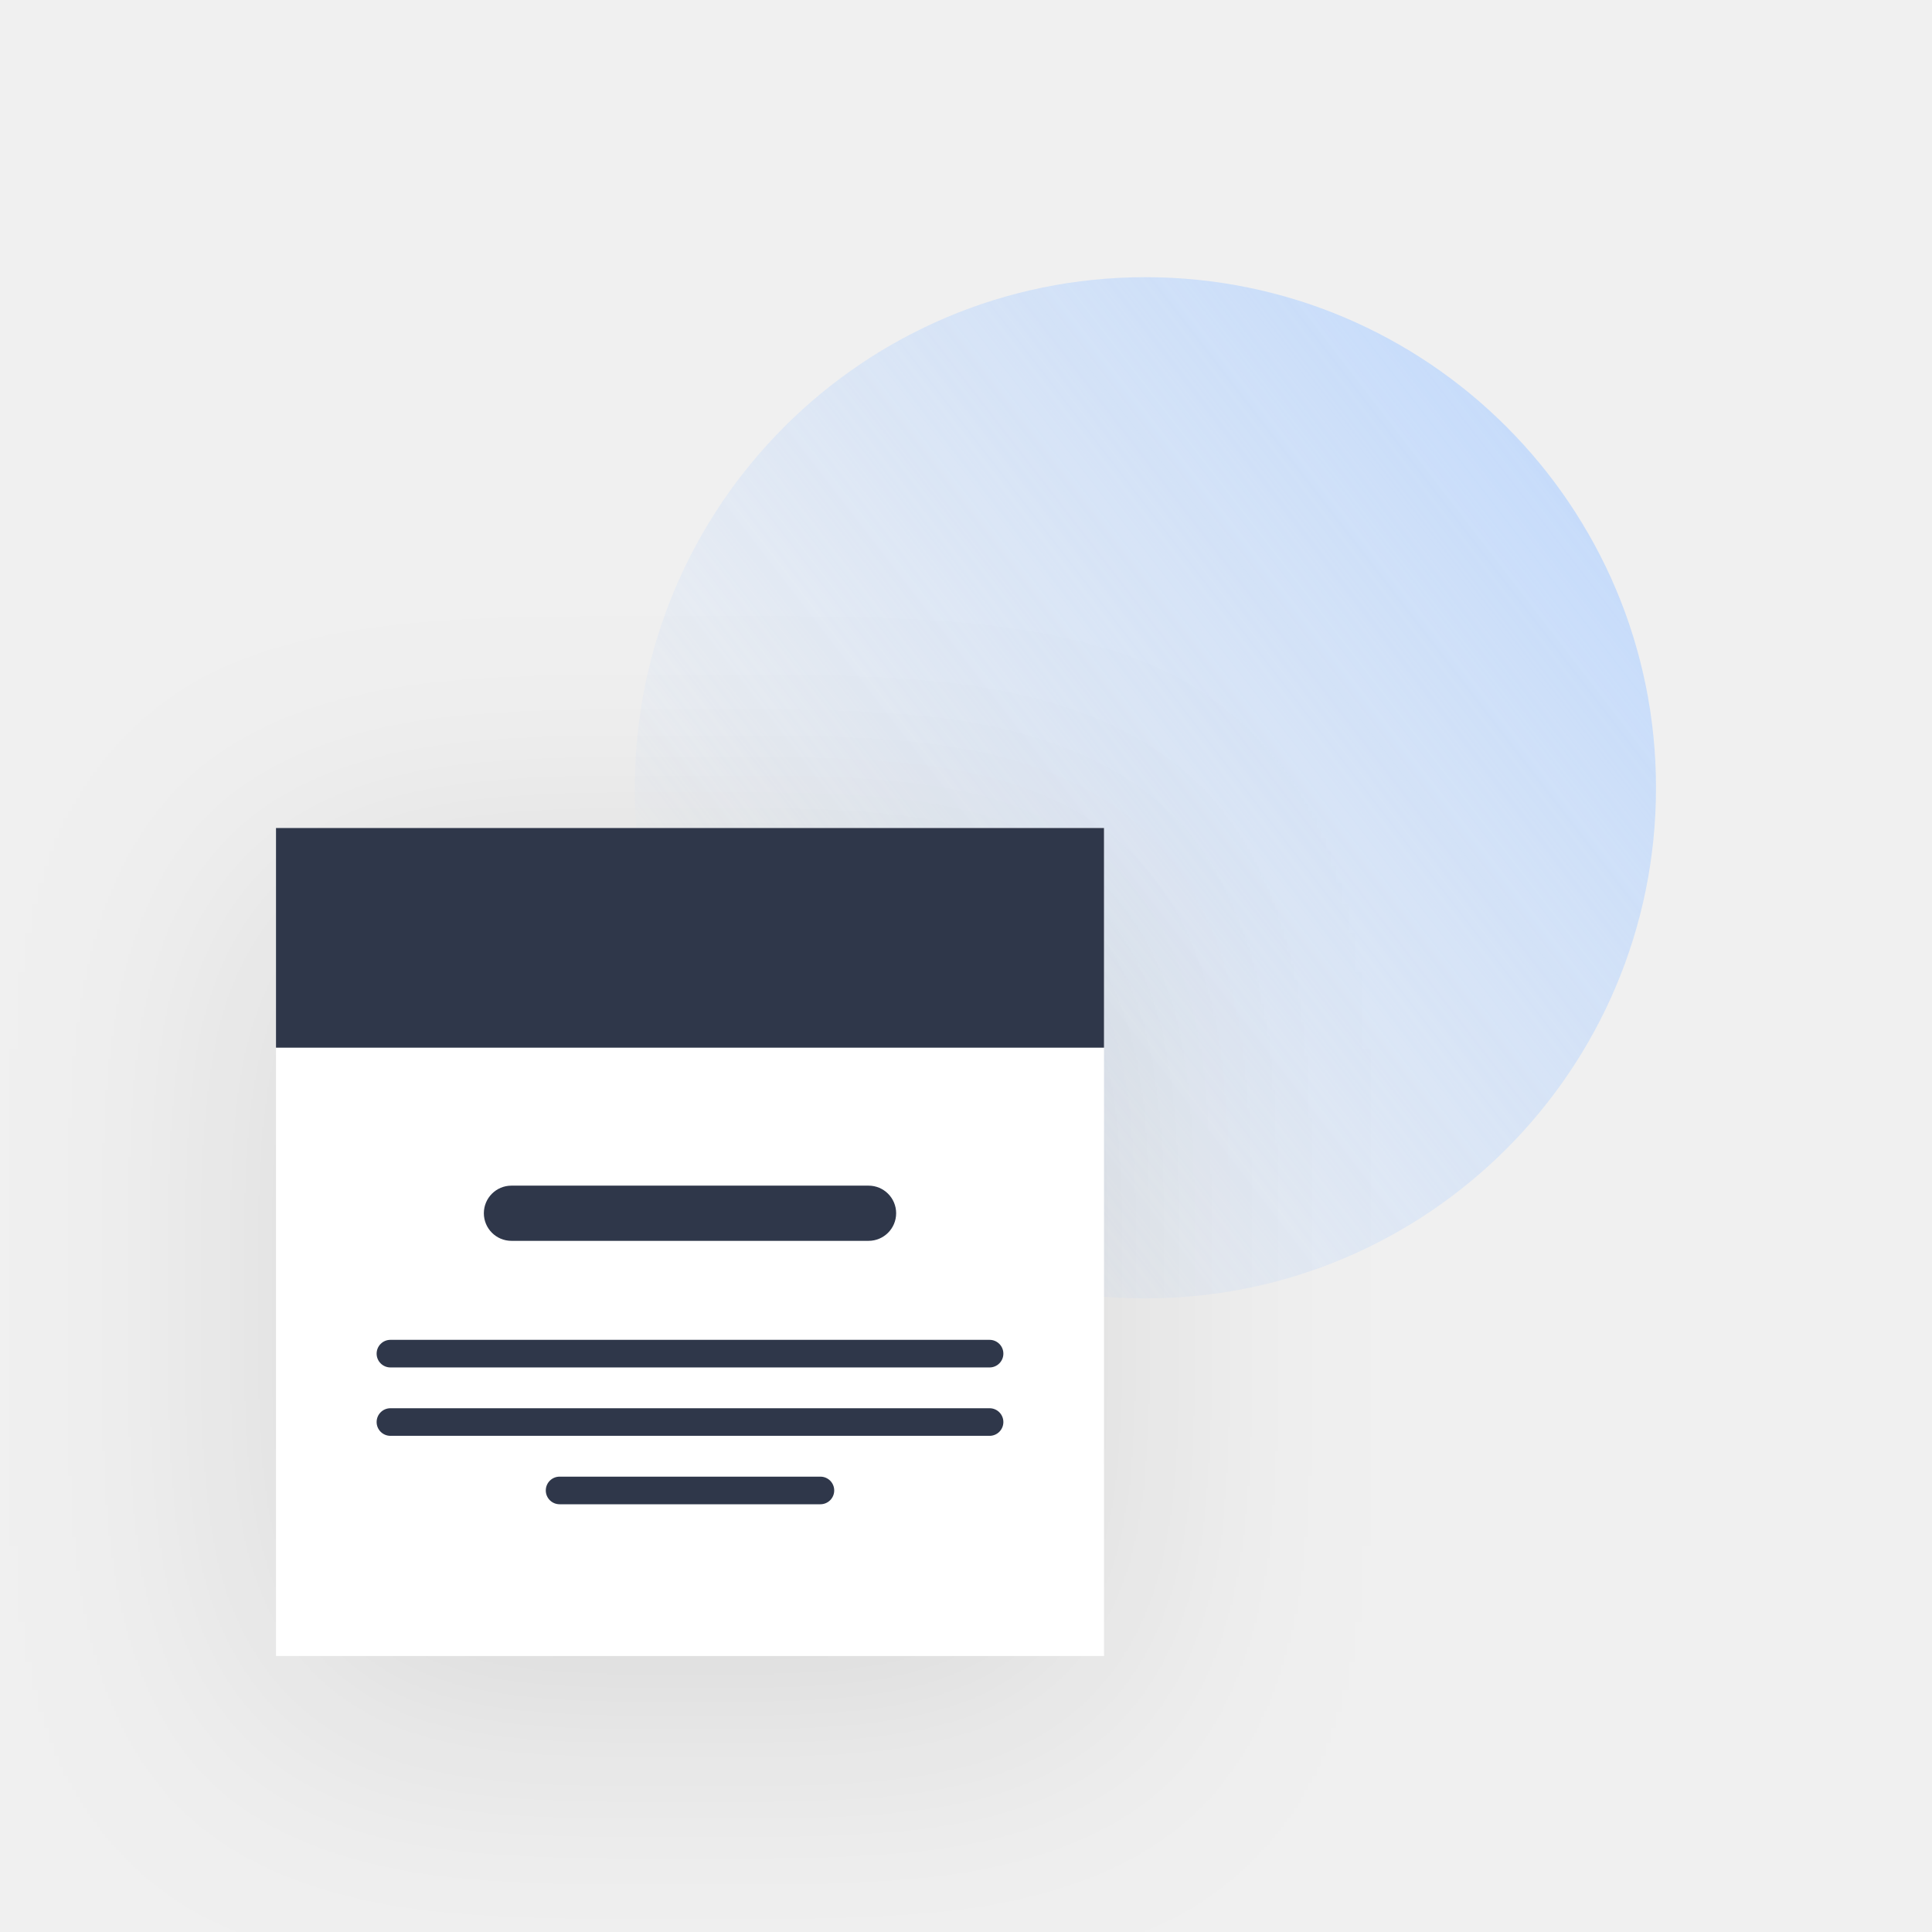
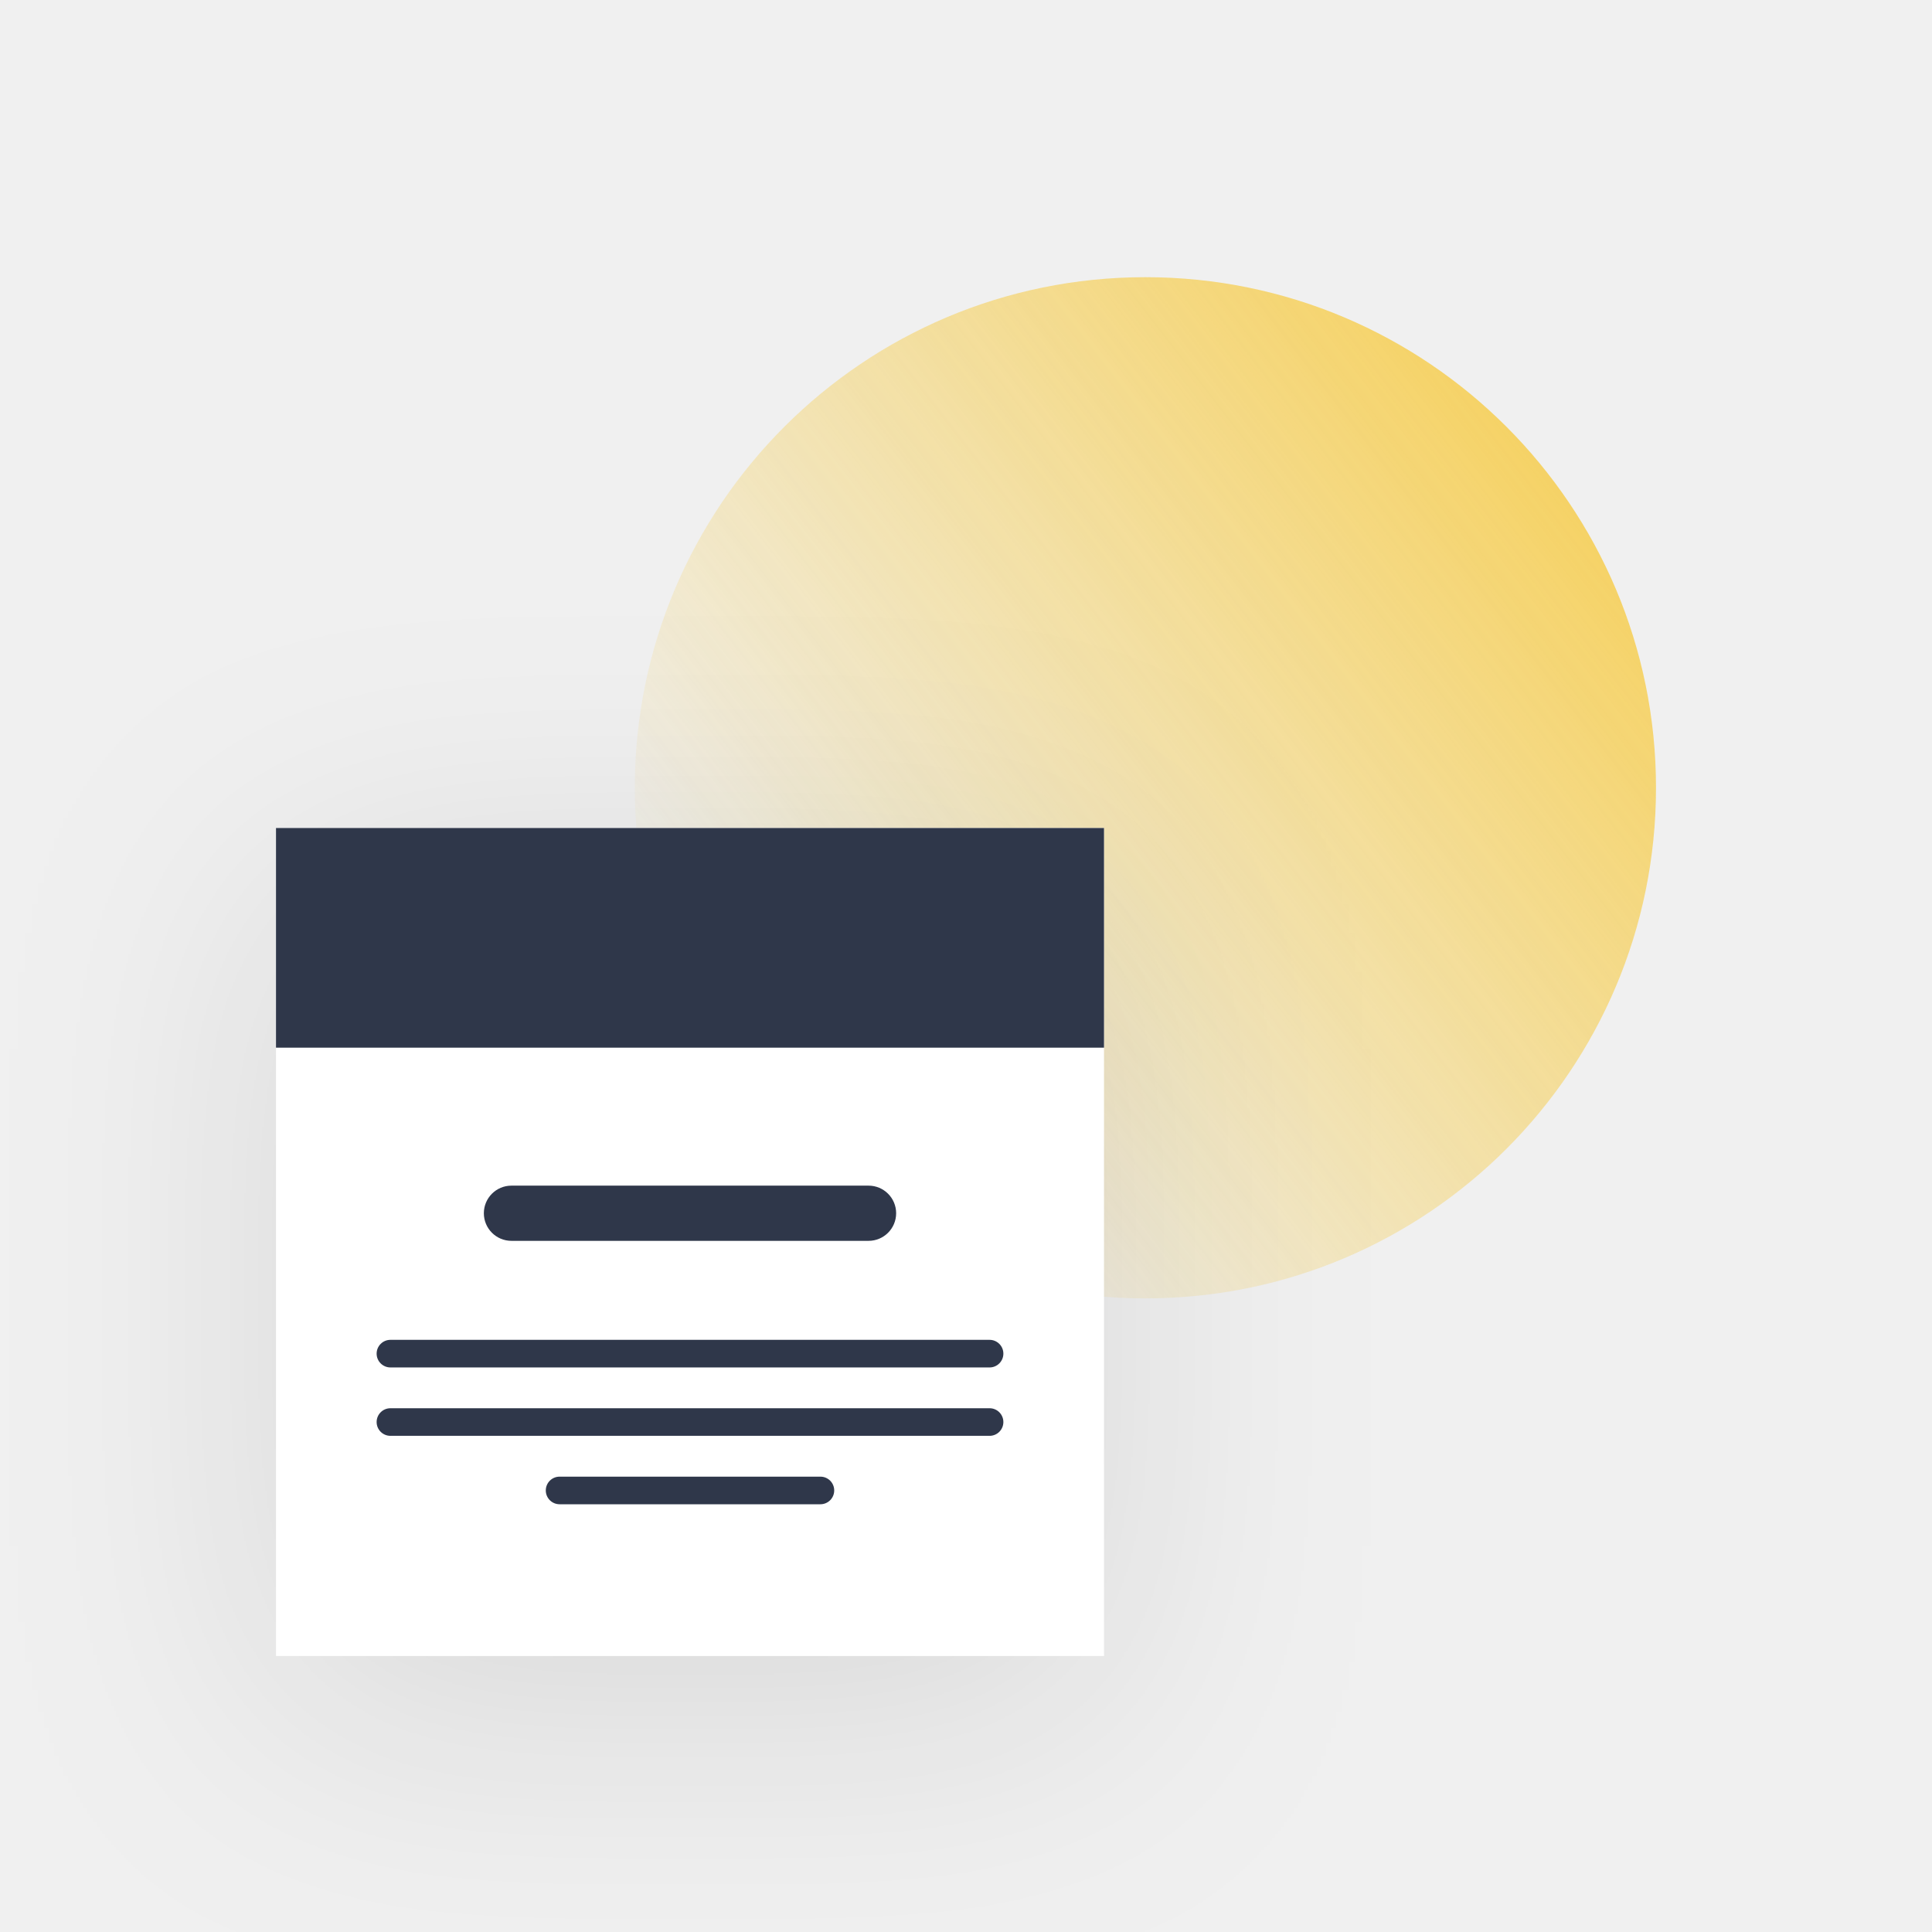
<svg xmlns="http://www.w3.org/2000/svg" width="70" height="70" viewBox="0 0 70 70" fill="none">
-   <g clip-path="url(#clip0)">
-     <path opacity="0.7" d="M60 28.543C60 38.761 51.717 47.043 41.5 47.043C31.283 47.043 23 38.761 23 28.543C23 18.326 31.283 10.043 41.5 10.043C51.717 10.043 60 18.326 60 28.543Z" fill="url(#paint0_linear)" />
-     <g filter="url(#filter0_d)">
+   <g clip-path="url(#clip0_2813_556)">
+     <path opacity="0.7" d="M60 28.543C60 38.761 51.717 47.043 41.5 47.043C31.283 47.043 23 38.761 23 28.543C23 18.326 31.283 10.043 41.5 10.043C51.717 10.043 60 18.326 60 28.543Z" fill="url(#paint0_linear_2813_556)" />
+     <g filter="url(#filter0_d_2813_556)">
      <path d="M10 30H40V60H10V30Z" fill="white" />
    </g>
    <path d="M10 30H40V37.959H10V30Z" fill="#2F374A" />
    <path fill-rule="evenodd" clip-rule="evenodd" d="M17.531 43.958C17.531 43.406 17.978 42.958 18.531 42.958L31.469 42.958C32.022 42.958 32.469 43.406 32.469 43.958C32.469 44.51 32.022 44.958 31.469 44.958L18.531 44.958C17.978 44.958 17.531 44.51 17.531 43.958Z" fill="#2F374A" />
    <path fill-rule="evenodd" clip-rule="evenodd" d="M13.646 49.045C13.646 48.769 13.87 48.545 14.146 48.545L35.854 48.545C36.13 48.545 36.354 48.769 36.354 49.045C36.354 49.321 36.13 49.545 35.854 49.545L14.146 49.545C13.87 49.545 13.646 49.321 13.646 49.045Z" fill="#2F374A" />
    <path fill-rule="evenodd" clip-rule="evenodd" d="M13.646 51.523C13.646 51.247 13.87 51.023 14.146 51.023L35.854 51.023C36.13 51.023 36.354 51.247 36.354 51.523C36.354 51.8 36.13 52.023 35.854 52.023L14.146 52.023C13.87 52.023 13.646 51.8 13.646 51.523Z" fill="#2F374A" />
    <path fill-rule="evenodd" clip-rule="evenodd" d="M29.725 54.502L20.275 54.502C19.999 54.502 19.775 54.278 19.775 54.002C19.775 53.725 19.999 53.502 20.275 53.502L29.725 53.502C30.001 53.502 30.225 53.725 30.225 54.002C30.225 54.278 30.001 54.502 29.725 54.502Z" fill="#2F374A" />
  </g>
  <defs>
-     <filter id="filter0_d" x="0" y="22" width="50" height="50" filterUnits="userSpaceOnUse" color-interpolation-filters="sRGB">
+     <filter id="filter0_d_2813_556" x="0" y="22" width="50" height="50" filterUnits="userSpaceOnUse" color-interpolation-filters="sRGB">
      <feFlood flood-opacity="0" result="BackgroundImageFix" />
-       <feColorMatrix in="SourceAlpha" type="matrix" values="0 0 0 0 0 0 0 0 0 0 0 0 0 0 0 0 0 0 127 0" />
+       <feColorMatrix in="SourceAlpha" type="matrix" values="0 0 0 0 0 0 0 0 0 0 0 0 0 0 0 0 0 0 127 0" result="hardAlpha" />
      <feOffset dy="2" />
      <feGaussianBlur stdDeviation="5" />
      <feColorMatrix type="matrix" values="0 0 0 0 0 0 0 0 0 0 0 0 0 0 0 0 0 0 0.1 0" />
-       <feBlend mode="normal" in2="BackgroundImageFix" result="effect1_dropShadow" />
-       <feBlend mode="normal" in="SourceGraphic" in2="effect1_dropShadow" result="shape" />
+       <feBlend mode="normal" in2="BackgroundImageFix" result="effect1_dropShadow_2813_556" />
+       <feBlend mode="normal" in="SourceGraphic" in2="effect1_dropShadow_2813_556" result="shape" />
    </filter>
-     <linearGradient id="paint0_linear" x1="56.375" y1="17.356" x2="27.5" y2="39.668" gradientUnits="userSpaceOnUse">
-       <stop stop-color="#B6D4FF" />
-       <stop offset="1" stop-color="#B6D4FF" stop-opacity="0" />
+     <linearGradient id="paint0_linear_2813_556" x1="56.375" y1="17.356" x2="27.5" y2="39.668" gradientUnits="userSpaceOnUse">
+       <stop stop-color="#F8C62C" />
+       <stop offset="1" stop-color="#F8C62C" stop-opacity="0" />
    </linearGradient>
-     <clipPath id="clip0">
+     <clipPath id="clip0_2813_556">
      <rect width="70" height="70" fill="white" />
    </clipPath>
  </defs>
</svg>
